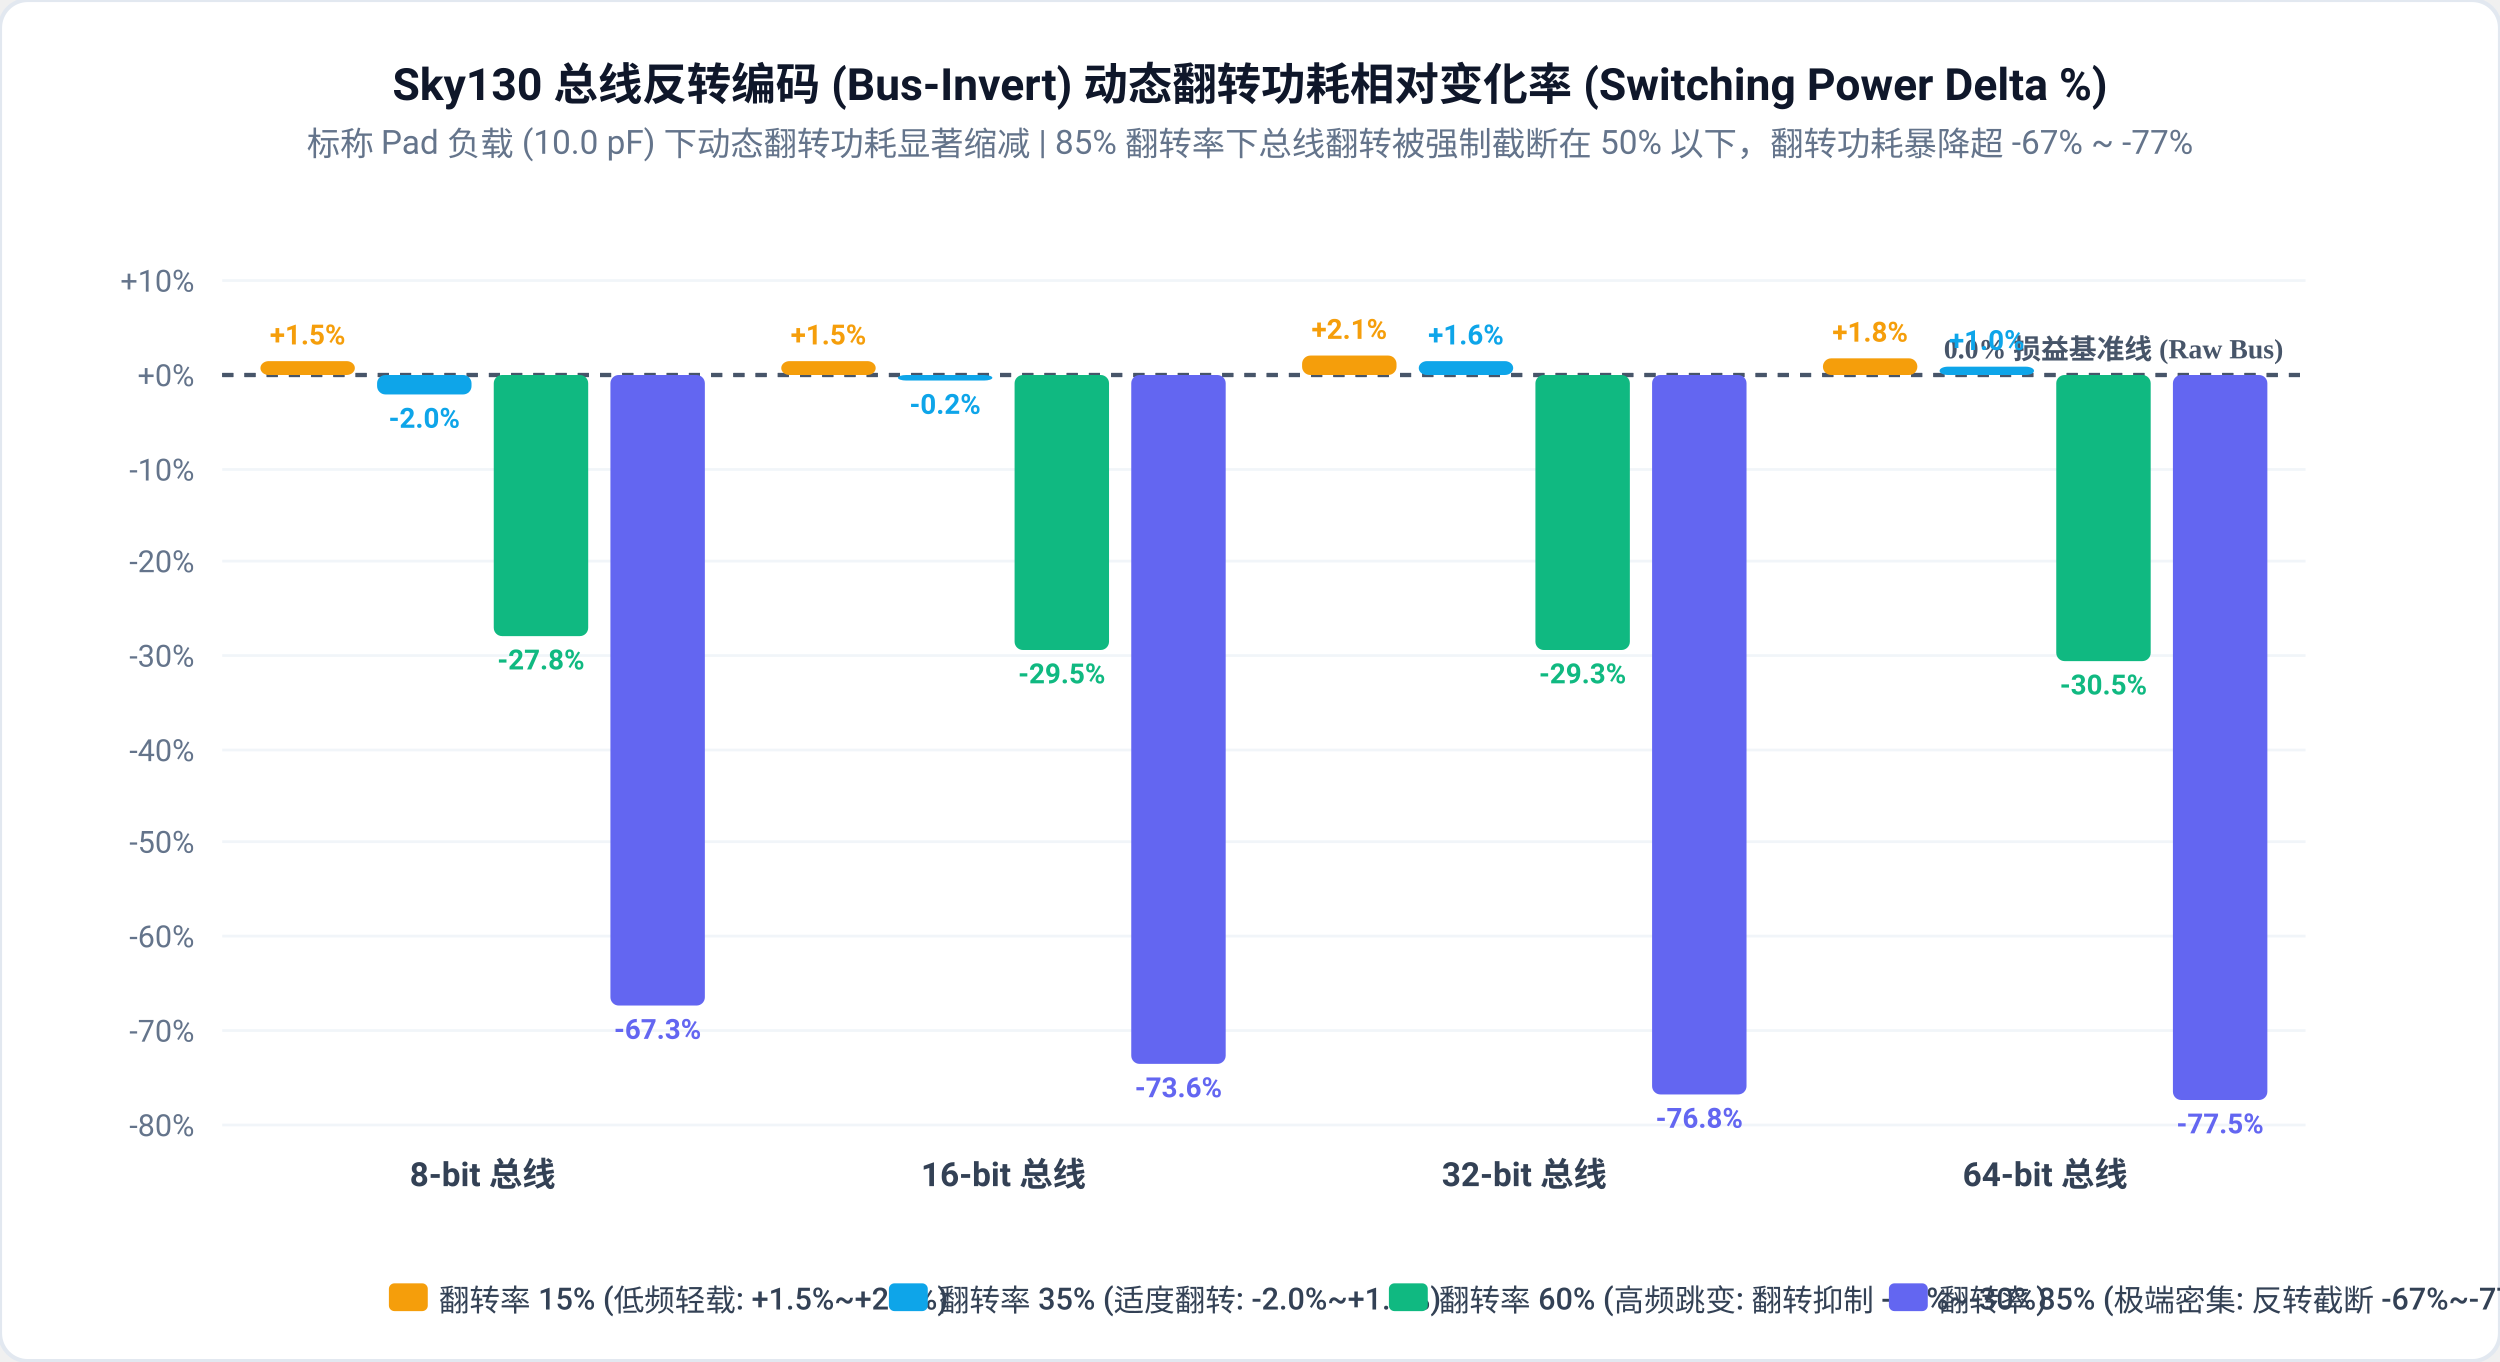
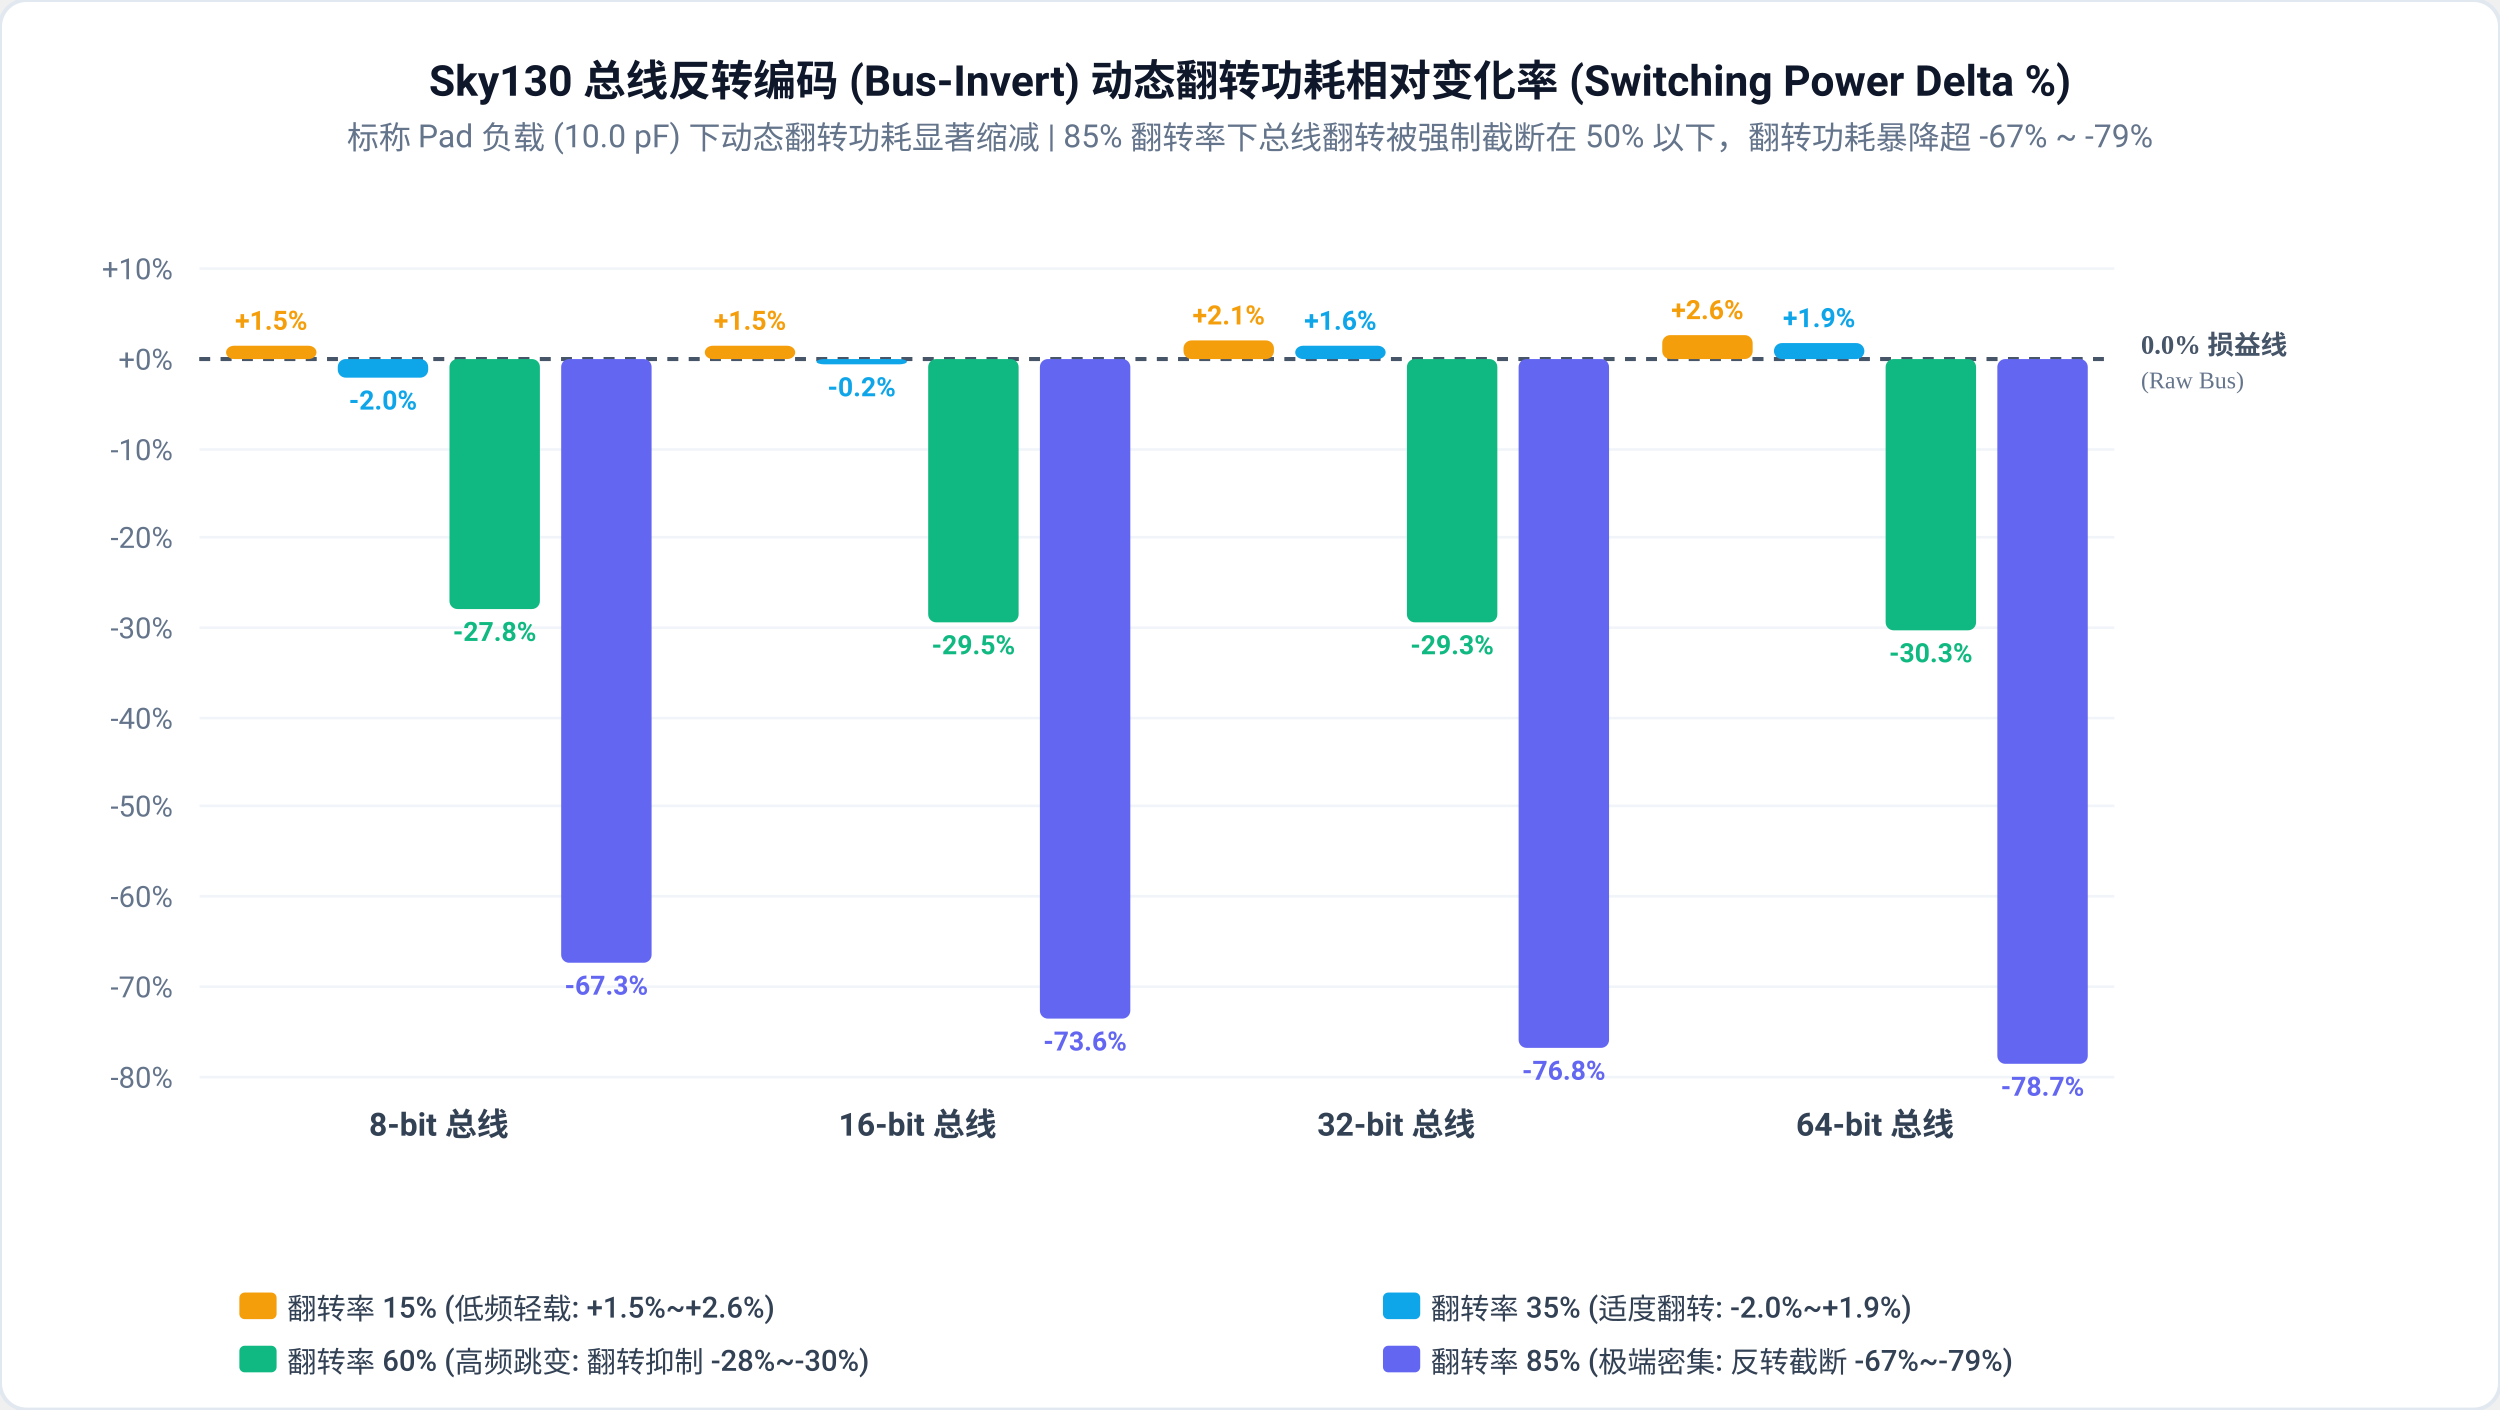
- <svg xmlns="http://www.w3.org/2000/svg" viewBox="0 0 900 490" width="900" height="490">
+ <svg xmlns="http://www.w3.org/2000/svg" viewBox="0 0 940 530" width="940" height="530">
  <defs>
    <style>
    .title { font-family: -apple-system, BlinkMacSystemFont, "Segoe UI", Roboto, Helvetica, Arial, sans-serif; font-size: 16px; font-weight: 700; fill: #0f172a; }
    .subtitle { font-family: -apple-system, BlinkMacSystemFont, "Segoe UI", Roboto, Helvetica, Arial, sans-serif; font-size: 12px; fill: #64748b; }
    .axis-label { font-family: -apple-system, BlinkMacSystemFont, "Segoe UI", Roboto, Helvetica, Arial, sans-serif; font-size: 12px; font-weight: 600; fill: #334155; }
    .tick-label { font-family: -apple-system, BlinkMacSystemFont, "Segoe UI", Roboto, Helvetica, Arial, sans-serif; font-size: 11px; fill: #64748b; }
    .data-label { font-family: -apple-system, BlinkMacSystemFont, "Segoe UI", Roboto, Helvetica, Arial, sans-serif; font-size: 10px; font-weight: 700; }
    .legend-text { font-family: -apple-system, BlinkMacSystemFont, "Segoe UI", Roboto, Helvetica, Arial, sans-serif; font-size: 11px; font-weight: 500; fill: #334155; }
    .grid-line { stroke: #f1f5f9; stroke-width: 1; }
    .zero-line { stroke: #475569; stroke-width: 1.5; stroke-dasharray: 4,4; }
    .axis-line { stroke: #cbd5e1; stroke-width: 1.5; }
  </style>
    <linearGradient id="grad-green" x1="0" y1="0" x2="0" y2="1">
      <stop offset="0%" stop-color="#10b981" />
      <stop offset="100%" stop-color="#059669" />
    </linearGradient>
    <linearGradient id="grad-blue" x1="0" y1="0" x2="0" y2="1">
      <stop offset="0%" stop-color="#0ea5e9" />
      <stop offset="100%" stop-color="#0284c7" />
    </linearGradient>
    <linearGradient id="grad-amber" x1="0" y1="0" x2="0" y2="1">
      <stop offset="0%" stop-color="#f59e0b" />
      <stop offset="100%" stop-color="#d97706" />
    </linearGradient>
    <linearGradient id="grad-red" x1="0" y1="0" x2="0" y2="1">
      <stop offset="0%" stop-color="#f43f5e" />
      <stop offset="100%" stop-color="#e11d48" />
    </linearGradient>
  </defs>
-   <rect width="900" height="490" rx="10" fill="#ffffff" stroke="#e2e8f0" stroke-width="1.5" />
-   <text x="450.0" y="36" text-anchor="middle" class="title">Sky130 总线反转编码 (Bus-Invert) 动态翻转功耗相对变化率 (Switching Power Delta %)</text>
-   <text x="450.0" y="56" text-anchor="middle" class="subtitle">标称 Pad 负载 (10.0 pF) 下动态翻转功耗显著缩减 | 85% 翻转率下总线翻转被强制截断在 50% 以下，翻转功耗暴降超 -67% ~ -77%</text>
-   <line x1="80" y1="405" x2="830" y2="405" class="grid-line" />
-   <text x="70" y="409" text-anchor="end" class="tick-label">-80%</text>
-   <line x1="80" y1="371" x2="830" y2="371" class="grid-line" />
-   <text x="70" y="375" text-anchor="end" class="tick-label">-70%</text>
-   <line x1="80" y1="337" x2="830" y2="337" class="grid-line" />
-   <text x="70" y="341" text-anchor="end" class="tick-label">-60%</text>
-   <line x1="80" y1="303" x2="830" y2="303" class="grid-line" />
-   <text x="70" y="307" text-anchor="end" class="tick-label">-50%</text>
-   <line x1="80" y1="270" x2="830" y2="270" class="grid-line" />
-   <text x="70" y="274" text-anchor="end" class="tick-label">-40%</text>
-   <line x1="80" y1="236" x2="830" y2="236" class="grid-line" />
-   <text x="70" y="240" text-anchor="end" class="tick-label">-30%</text>
-   <line x1="80" y1="202" x2="830" y2="202" class="grid-line" />
-   <text x="70" y="206" text-anchor="end" class="tick-label">-20%</text>
-   <line x1="80" y1="169" x2="830" y2="169" class="grid-line" />
-   <text x="70" y="173" text-anchor="end" class="tick-label">-10%</text>
-   <line x1="80" y1="135" x2="830" y2="135" class="zero-line" />
-   <text x="70" y="139" text-anchor="end" class="tick-label">+0%</text>
-   <line x1="80" y1="101" x2="830" y2="101" class="grid-line" />
-   <text x="70" y="105" text-anchor="end" class="tick-label">+10%</text>
-   <line x1="80" y1="135" x2="830" y2="135" class="zero-line" />
-   <text x="822" y="129" text-anchor="end" font-size="10px" font-weight="700" fill="#475569">0.0% 损益基准线 (Raw Bus)</text>
-   <rect x="93.75" y="130" width="34" height="5" fill="#f59e0b" rx="3" />
-   <text x="110.75" y="124" text-anchor="middle" class="data-label" fill="#f59e0b">+1.5%</text>
-   <rect x="135.75" y="135" width="34" height="7" fill="#0ea5e9" rx="3" />
-   <text x="152.75" y="154" text-anchor="middle" class="data-label" fill="#0ea5e9">-2.0%</text>
-   <rect x="177.75" y="135" width="34" height="94" fill="#10b981" rx="3" />
-   <text x="194.75" y="241" text-anchor="middle" class="data-label" fill="#10b981">-27.8%</text>
-   <rect x="219.75" y="135" width="34" height="227" fill="#6366f1" rx="3" />
-   <text x="236.75" y="374" text-anchor="middle" class="data-label" fill="#6366f1">-67.3%</text>
-   <text x="173.75" y="427" text-anchor="middle" class="axis-label">8-bit 总线</text>
-   <rect x="281.25" y="130" width="34" height="5" fill="#f59e0b" rx="3" />
-   <text x="298.25" y="124" text-anchor="middle" class="data-label" fill="#f59e0b">+1.5%</text>
-   <rect x="323.25" y="135" width="34" height="2" fill="#0ea5e9" rx="3" />
-   <text x="340.25" y="149" text-anchor="middle" class="data-label" fill="#0ea5e9">-0.2%</text>
-   <rect x="365.25" y="135" width="34" height="99" fill="#10b981" rx="3" />
-   <text x="382.25" y="246" text-anchor="middle" class="data-label" fill="#10b981">-29.5%</text>
-   <rect x="407.25" y="135" width="34" height="248" fill="#6366f1" rx="3" />
-   <text x="424.25" y="395" text-anchor="middle" class="data-label" fill="#6366f1">-73.6%</text>
-   <text x="361.25" y="427" text-anchor="middle" class="axis-label">16-bit 总线</text>
-   <rect x="468.75" y="128" width="34" height="7" fill="#f59e0b" rx="3" />
-   <text x="485.75" y="122" text-anchor="middle" class="data-label" fill="#f59e0b">+2.1%</text>
-   <rect x="510.75" y="130" width="34" height="5" fill="#0ea5e9" rx="3" />
-   <text x="527.75" y="124" text-anchor="middle" class="data-label" fill="#0ea5e9">+1.6%</text>
-   <rect x="552.75" y="135" width="34" height="99" fill="#10b981" rx="3" />
-   <text x="569.75" y="246" text-anchor="middle" class="data-label" fill="#10b981">-29.3%</text>
-   <rect x="594.75" y="135" width="34" height="259" fill="#6366f1" rx="3" />
-   <text x="611.75" y="406" text-anchor="middle" class="data-label" fill="#6366f1">-76.8%</text>
-   <text x="548.75" y="427" text-anchor="middle" class="axis-label">32-bit 总线</text>
-   <rect x="656.25" y="129" width="34" height="6" fill="#f59e0b" rx="3" />
-   <text x="673.25" y="123" text-anchor="middle" class="data-label" fill="#f59e0b">+1.8%</text>
-   <rect x="698.25" y="132" width="34" height="3" fill="#0ea5e9" rx="3" />
-   <text x="715.25" y="126" text-anchor="middle" class="data-label" fill="#0ea5e9">+1.0%</text>
-   <rect x="740.25" y="135" width="34" height="103" fill="#10b981" rx="3" />
-   <text x="757.25" y="250" text-anchor="middle" class="data-label" fill="#10b981">-30.5%</text>
-   <rect x="782.25" y="135" width="34" height="261" fill="#6366f1" rx="3" />
-   <text x="799.25" y="408" text-anchor="middle" class="data-label" fill="#6366f1">-77.5%</text>
-   <text x="736.25" y="427" text-anchor="middle" class="axis-label">64-bit 总线</text>
-   <rect x="140" y="462" width="14" height="10" rx="2" fill="#f59e0b" />
-   <text x="158" y="472" class="legend-text">翻转率 15% (低频轻载: +1.5%~+2.1%)</text>
-   <rect x="320" y="462" width="14" height="10" rx="2" fill="#0ea5e9" />
-   <text x="338" y="472" class="legend-text">翻转率 35% (适度翻转: -2.0%~+1.6%)</text>
-   <rect x="500" y="462" width="14" height="10" rx="2" fill="#10b981" />
-   <text x="518" y="472" class="legend-text">翻转率 60% (高频跳变: 翻转抑制 -27%~-30%)</text>
-   <rect x="680" y="462" width="14" height="10" rx="2" fill="#6366f1" />
-   <text x="698" y="472" class="legend-text">翻转率 85% (极端密集: 反转截断 -67%~-77%)</text>
+   <rect width="940" height="530" rx="10" fill="#ffffff" stroke="#e2e8f0" stroke-width="1.5" />
+   <text x="470.0" y="36" text-anchor="middle" class="title">Sky130 总线反转编码 (Bus-Invert) 动态翻转功耗相对变化率 (Switching Power Delta %)</text>
+   <text x="470.0" y="56" text-anchor="middle" class="subtitle">标称 Pad 负载 (10.0 pF) 下动态翻转功耗显著缩减 | 85% 翻转率下总线翻转被强制截断在 50% 以下，翻转功耗暴降超 -67% ~ -79%</text>
+   <line x1="75" y1="405" x2="795" y2="405" class="grid-line" />
+   <text x="65" y="409" text-anchor="end" class="tick-label">-80%</text>
+   <line x1="75" y1="371" x2="795" y2="371" class="grid-line" />
+   <text x="65" y="375" text-anchor="end" class="tick-label">-70%</text>
+   <line x1="75" y1="337" x2="795" y2="337" class="grid-line" />
+   <text x="65" y="341" text-anchor="end" class="tick-label">-60%</text>
+   <line x1="75" y1="303" x2="795" y2="303" class="grid-line" />
+   <text x="65" y="307" text-anchor="end" class="tick-label">-50%</text>
+   <line x1="75" y1="270" x2="795" y2="270" class="grid-line" />
+   <text x="65" y="274" text-anchor="end" class="tick-label">-40%</text>
+   <line x1="75" y1="236" x2="795" y2="236" class="grid-line" />
+   <text x="65" y="240" text-anchor="end" class="tick-label">-30%</text>
+   <line x1="75" y1="202" x2="795" y2="202" class="grid-line" />
+   <text x="65" y="206" text-anchor="end" class="tick-label">-20%</text>
+   <line x1="75" y1="169" x2="795" y2="169" class="grid-line" />
+   <text x="65" y="173" text-anchor="end" class="tick-label">-10%</text>
+   <line x1="75" y1="135" x2="795" y2="135" class="zero-line" />
+   <text x="65" y="139" text-anchor="end" class="tick-label">+0%</text>
+   <line x1="75" y1="101" x2="795" y2="101" class="grid-line" />
+   <text x="65" y="105" text-anchor="end" class="tick-label">+10%</text>
+   <line x1="75" y1="135" x2="795" y2="135" class="zero-line" />
+   <text x="805" y="133" font-size="10px" font-weight="700" fill="#475569">0.0% 损益线</text>
+   <text x="805" y="146" font-size="9px" fill="#64748b">(Raw Bus)</text>
+   <rect x="85.0" y="130" width="34" height="5" fill="#f59e0b" rx="3" />
+   <text x="102.0" y="124" text-anchor="middle" class="data-label" fill="#f59e0b">+1.5%</text>
+   <rect x="127.0" y="135" width="34" height="7" fill="#0ea5e9" rx="3" />
+   <text x="144.0" y="154" text-anchor="middle" class="data-label" fill="#0ea5e9">-2.0%</text>
+   <rect x="169.0" y="135" width="34" height="94" fill="#10b981" rx="3" />
+   <text x="186.0" y="241" text-anchor="middle" class="data-label" fill="#10b981">-27.8%</text>
+   <rect x="211.0" y="135" width="34" height="227" fill="#6366f1" rx="3" />
+   <text x="228.0" y="374" text-anchor="middle" class="data-label" fill="#6366f1">-67.3%</text>
+   <text x="165.0" y="427" text-anchor="middle" class="axis-label">8-bit 总线</text>
+   <rect x="265.0" y="130" width="34" height="5" fill="#f59e0b" rx="3" />
+   <text x="282.0" y="124" text-anchor="middle" class="data-label" fill="#f59e0b">+1.5%</text>
+   <rect x="307.0" y="135" width="34" height="2" fill="#0ea5e9" rx="3" />
+   <text x="324.0" y="149" text-anchor="middle" class="data-label" fill="#0ea5e9">-0.2%</text>
+   <rect x="349.0" y="135" width="34" height="99" fill="#10b981" rx="3" />
+   <text x="366.0" y="246" text-anchor="middle" class="data-label" fill="#10b981">-29.5%</text>
+   <rect x="391.0" y="135" width="34" height="248" fill="#6366f1" rx="3" />
+   <text x="408.0" y="395" text-anchor="middle" class="data-label" fill="#6366f1">-73.6%</text>
+   <text x="345.0" y="427" text-anchor="middle" class="axis-label">16-bit 总线</text>
+   <rect x="445.0" y="128" width="34" height="7" fill="#f59e0b" rx="3" />
+   <text x="462.0" y="122" text-anchor="middle" class="data-label" fill="#f59e0b">+2.1%</text>
+   <rect x="487.0" y="130" width="34" height="5" fill="#0ea5e9" rx="3" />
+   <text x="504.0" y="124" text-anchor="middle" class="data-label" fill="#0ea5e9">+1.6%</text>
+   <rect x="529.0" y="135" width="34" height="99" fill="#10b981" rx="3" />
+   <text x="546.0" y="246" text-anchor="middle" class="data-label" fill="#10b981">-29.3%</text>
+   <rect x="571.0" y="135" width="34" height="259" fill="#6366f1" rx="3" />
+   <text x="588.0" y="406" text-anchor="middle" class="data-label" fill="#6366f1">-76.8%</text>
+   <text x="525.0" y="427" text-anchor="middle" class="axis-label">32-bit 总线</text>
+   <rect x="625.0" y="126" width="34" height="9" fill="#f59e0b" rx="3" />
+   <text x="642.0" y="120" text-anchor="middle" class="data-label" fill="#f59e0b">+2.6%</text>
+   <rect x="667.0" y="129" width="34" height="6" fill="#0ea5e9" rx="3" />
+   <text x="684.0" y="123" text-anchor="middle" class="data-label" fill="#0ea5e9">+1.9%</text>
+   <rect x="709.0" y="135" width="34" height="102" fill="#10b981" rx="3" />
+   <text x="726.0" y="249" text-anchor="middle" class="data-label" fill="#10b981">-30.3%</text>
+   <rect x="751.0" y="135" width="34" height="265" fill="#6366f1" rx="3" />
+   <text x="768.0" y="412" text-anchor="middle" class="data-label" fill="#6366f1">-78.7%</text>
+   <text x="705.0" y="427" text-anchor="middle" class="axis-label">64-bit 总线</text>
+   <rect x="90" y="486" width="14" height="10" rx="2" fill="#f59e0b" />
+   <text x="108" y="496" class="legend-text">翻转率 15% (低频轻载: +1.5%~+2.6%)</text>
+   <rect x="520" y="486" width="14" height="10" rx="2" fill="#0ea5e9" />
+   <text x="538" y="496" class="legend-text">翻转率 35% (适度翻转: -2.0%~+1.9%)</text>
+   <rect x="90" y="506" width="14" height="10" rx="2" fill="#10b981" />
+   <text x="108" y="516" class="legend-text">翻转率 60% (高频跳变: 翻转抑制 -28%~-30%)</text>
+   <rect x="520" y="506" width="14" height="10" rx="2" fill="#6366f1" />
+   <text x="538" y="516" class="legend-text">翻转率 85% (极端密集: 反转截断 -67%~-79%)</text>
</svg>
